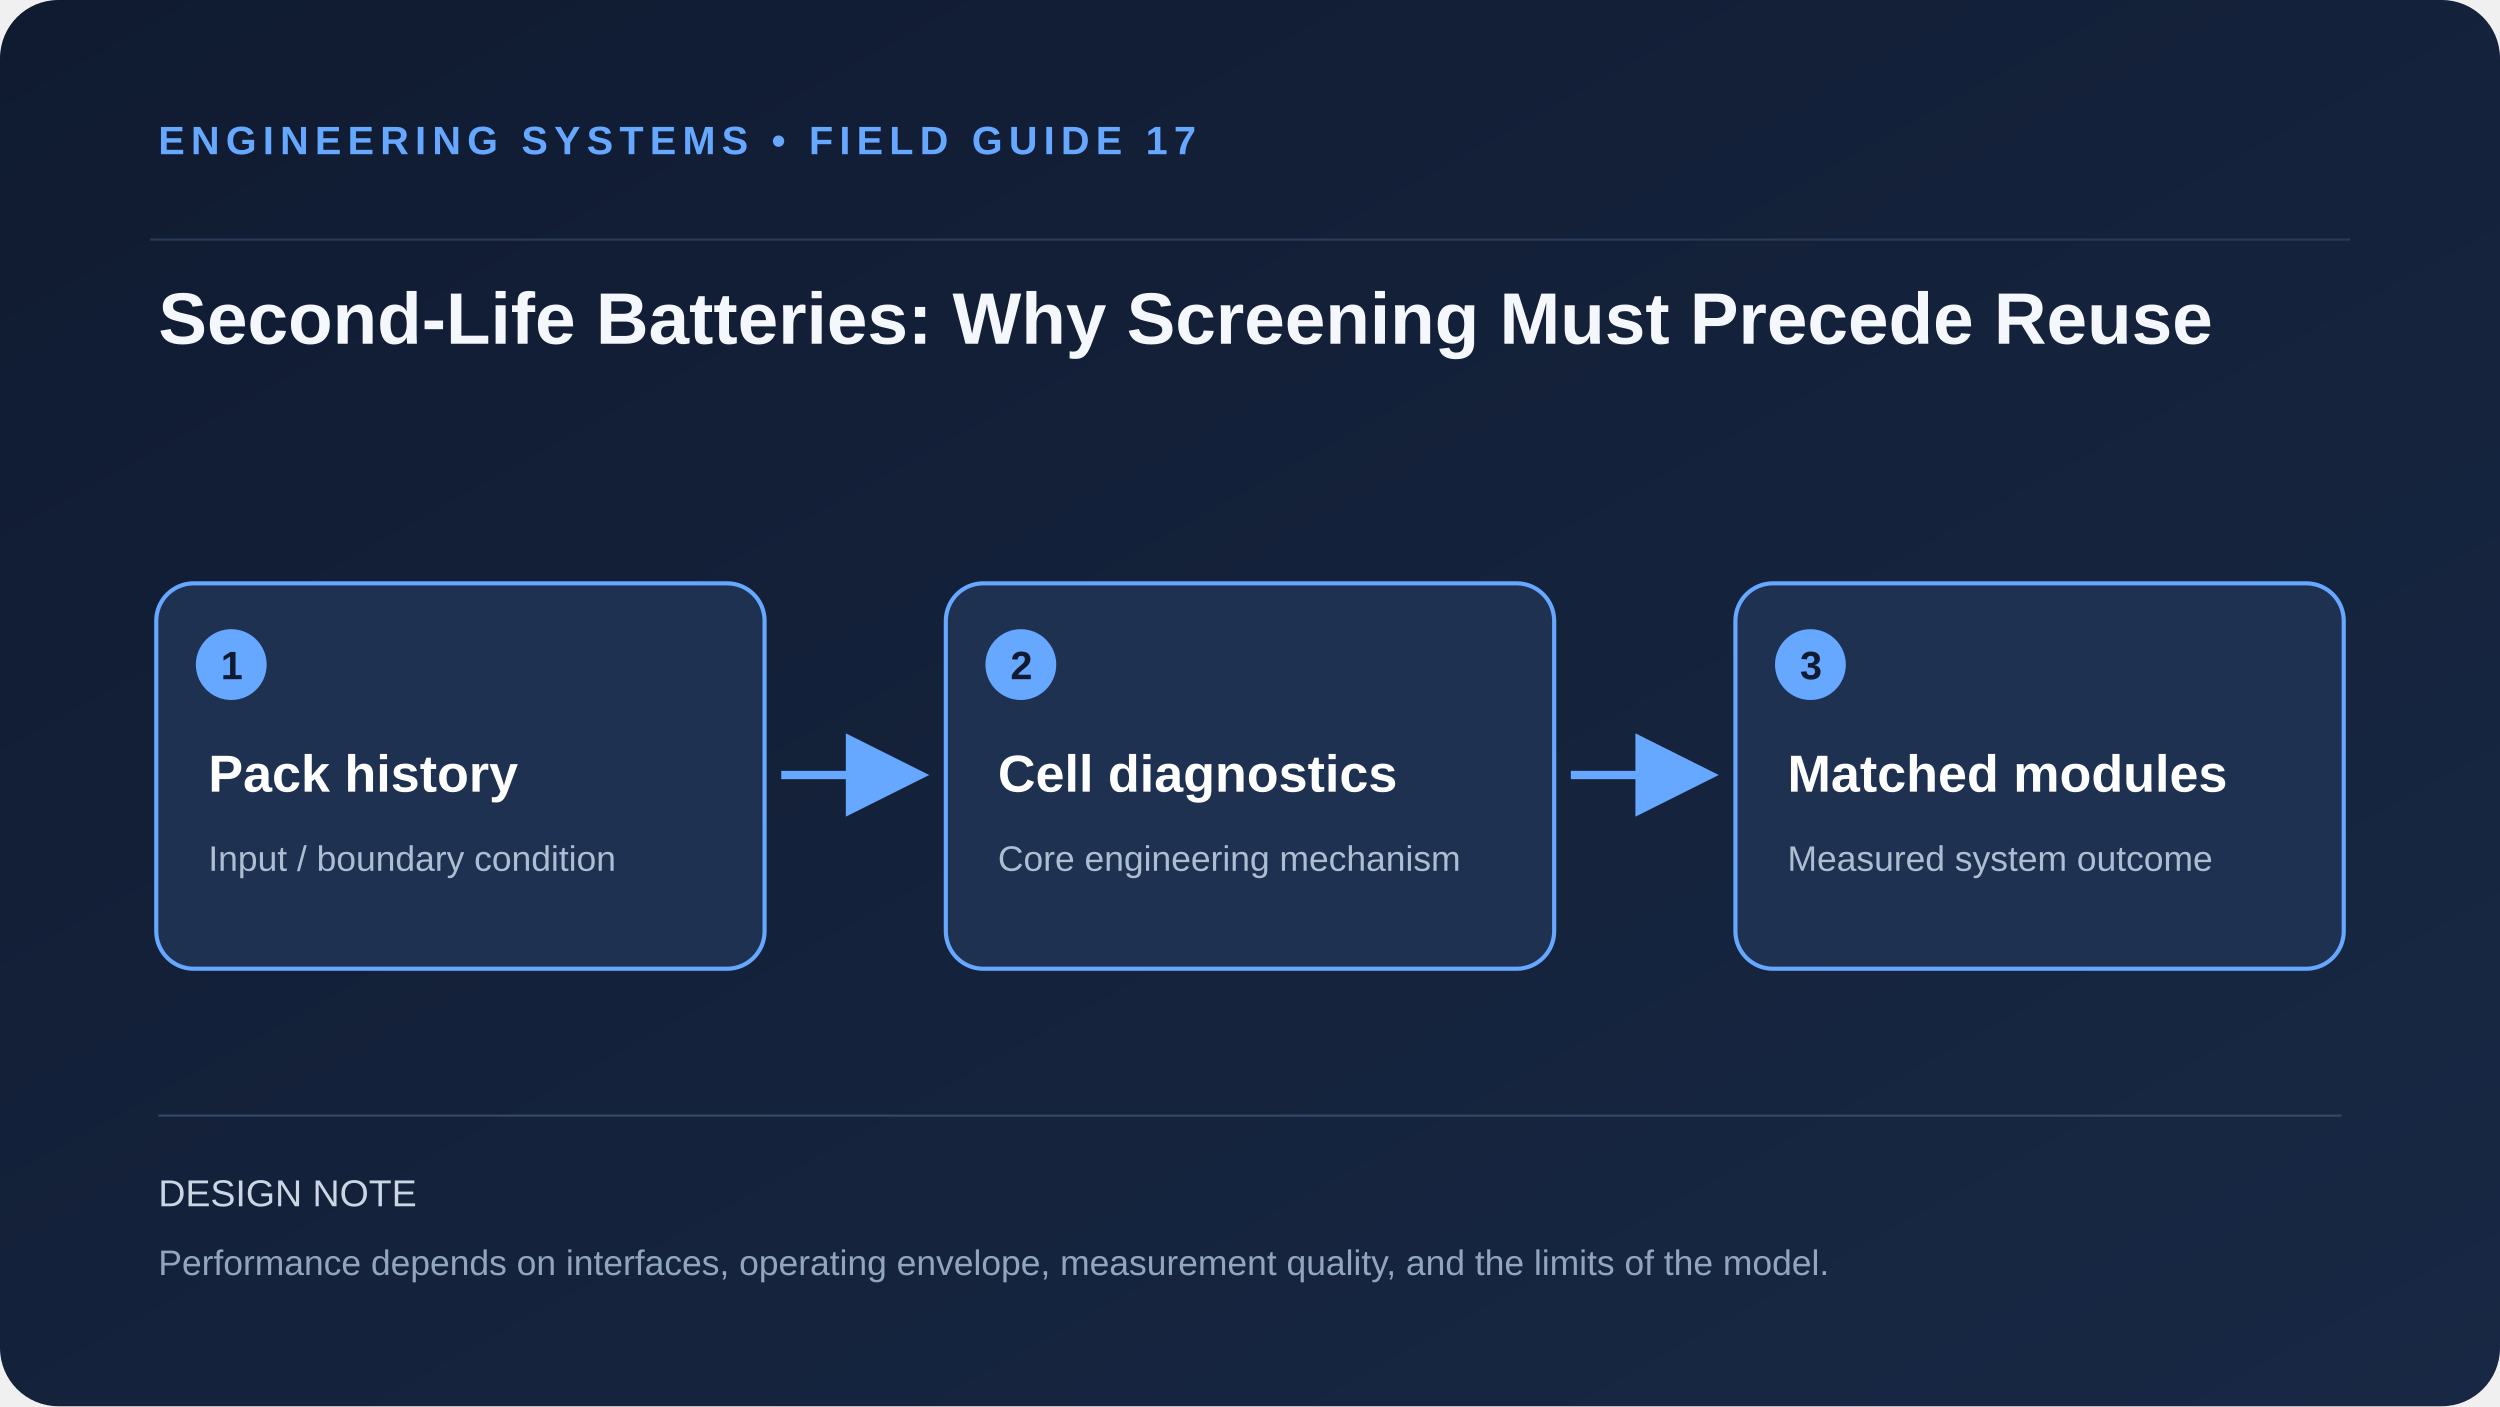
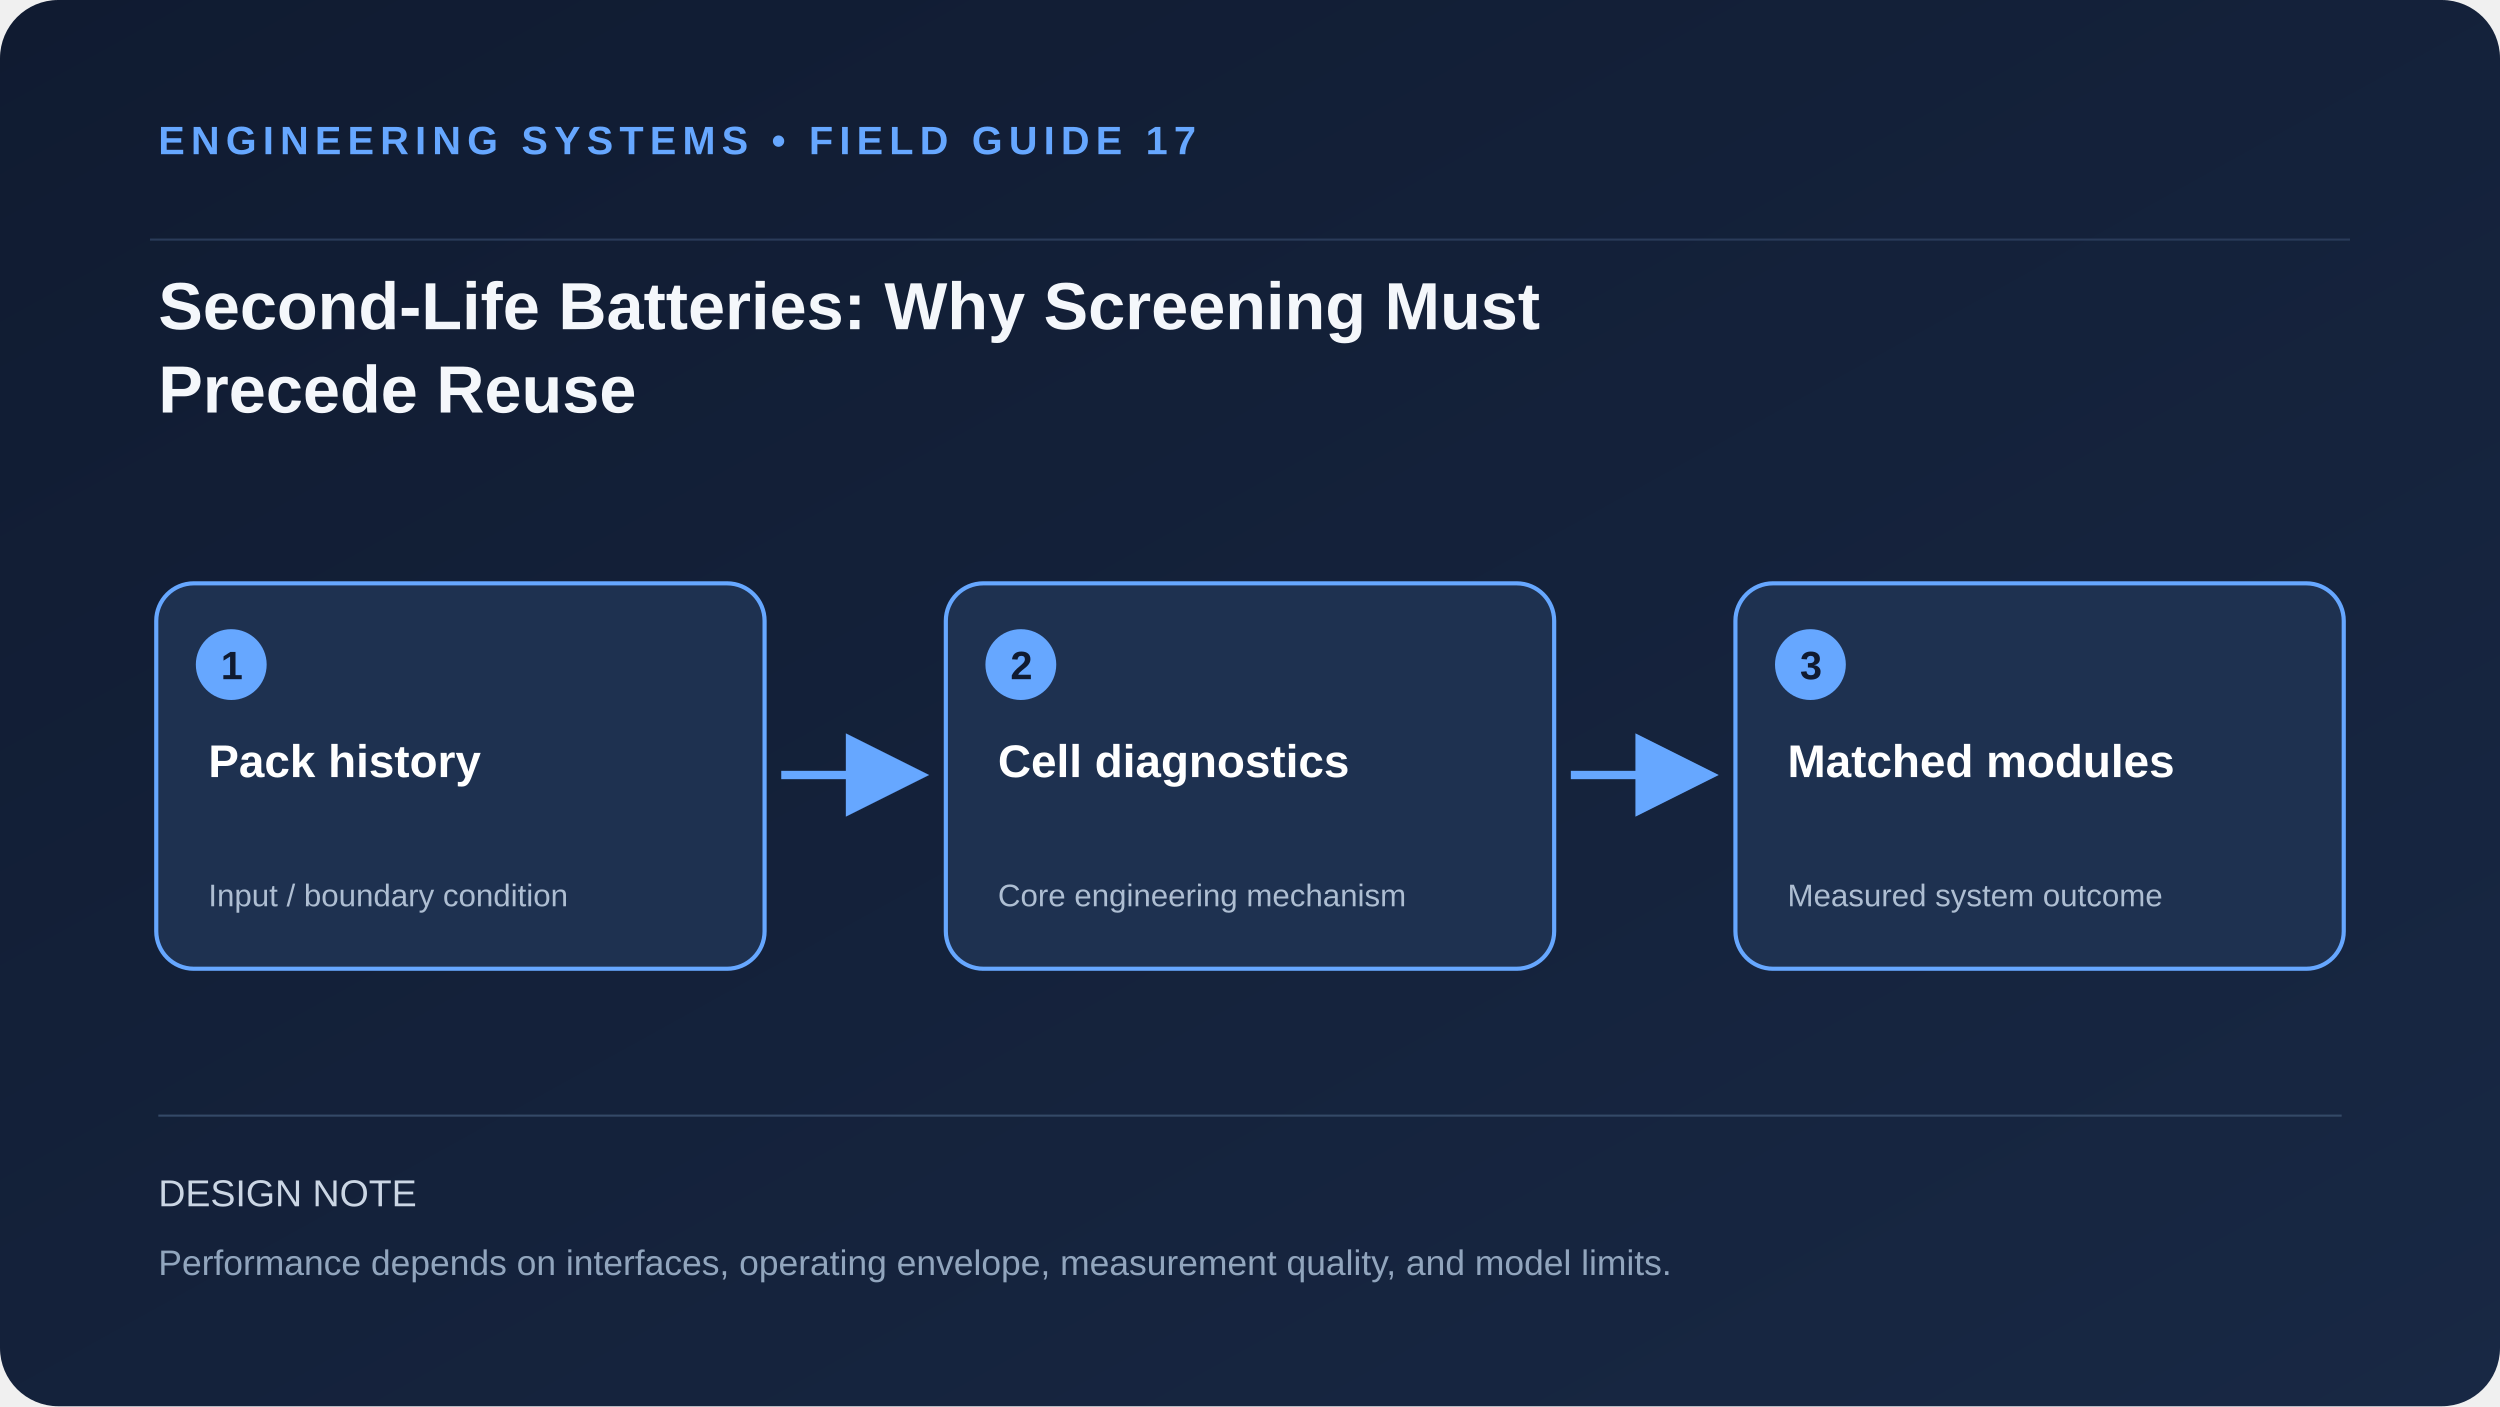
<svg xmlns="http://www.w3.org/2000/svg" width="1200" height="675" viewBox="0 0 1200 675" role="img" aria-labelledby="t d">
  <defs>
    <linearGradient id="bg" x2="1" y2="1">
      <stop stop-color="#101b31" />
      <stop offset="1" stop-color="#182844" />
    </linearGradient>
    <marker id="arrow" markerWidth="10" markerHeight="10" refX="8" refY="5" orient="auto">
      <path d="M0 0L10 5L0 10z" fill="#66a7ff" />
    </marker>
  </defs>
  <rect width="1200" height="675" rx="28" fill="url(#bg)" />
  <path d="M72 115H1128" stroke="#2a3b59" />
  <text x="76" y="74" fill="#66a7ff" font-family="Arial,sans-serif" font-size="19" font-weight="700" letter-spacing="3">ENGINEERING SYSTEMS • FIELD GUIDE 17</text>
-   <text x="76" y="165" fill="#f4f7fb" font-family="Arial,sans-serif" font-size="35" font-weight="700">Second-Life Batteries: Why Screening Must Precede Reuse</text>
+   <text x="76" y="158" fill="#f4f7fb" font-family="Arial,sans-serif" font-size="32" font-weight="700">
+     <tspan x="76" dy="0">Second-Life Batteries: Why Screening Must</tspan>
+     <tspan x="76" dy="40">Precede Reuse</tspan>
+   </text>
  <g font-family="Arial,sans-serif">
    <rect x="75" y="280" width="292" height="185" rx="18" fill="#1e3150" stroke="#66a7ff" stroke-width="2" />
    <circle cx="111" cy="319" r="17" fill="#66a7ff" />
    <text x="106" y="326" fill="#101b31" font-size="19" font-weight="700">1</text>
-     <text x="100" y="380" fill="#fff" font-size="25" font-weight="700">Pack history</text>
-     <text x="100" y="418" fill="#aebed2" font-size="17">Input / boundary condition</text>
+     <text x="100" y="373" fill="#fff" font-size="22" font-weight="700">
+       <tspan x="100" dy="0">Pack history</tspan>
+     </text>
+     <text x="100" y="435" fill="#aebed2" font-size="15">Input / boundary condition</text>
    <rect x="454" y="280" width="292" height="185" rx="18" fill="#1e3150" stroke="#66a7ff" stroke-width="2" />
    <circle cx="490" cy="319" r="17" fill="#66a7ff" />
    <text x="485" y="326" fill="#101b31" font-size="19" font-weight="700">2</text>
-     <text x="479" y="380" fill="#fff" font-size="25" font-weight="700">Cell diagnostics</text>
-     <text x="479" y="418" fill="#aebed2" font-size="17">Core engineering mechanism</text>
+     <text x="479" y="373" fill="#fff" font-size="22" font-weight="700">
+       <tspan x="479" dy="0">Cell diagnostics</tspan>
+     </text>
+     <text x="479" y="435" fill="#aebed2" font-size="15">Core engineering mechanism</text>
    <rect x="833" y="280" width="292" height="185" rx="18" fill="#1e3150" stroke="#66a7ff" stroke-width="2" />
    <circle cx="869" cy="319" r="17" fill="#66a7ff" />
    <text x="864" y="326" fill="#101b31" font-size="19" font-weight="700">3</text>
-     <text x="858" y="380" fill="#fff" font-size="25" font-weight="700">Matched modules</text>
-     <text x="858" y="418" fill="#aebed2" font-size="17">Measured system outcome</text>
+     <text x="858" y="373" fill="#fff" font-size="22" font-weight="700">
+       <tspan x="858" dy="0">Matched modules</tspan>
+     </text>
+     <text x="858" y="435" fill="#aebed2" font-size="15">Measured system outcome</text>
    <path d="M375 372H438" stroke="#66a7ff" stroke-width="4" marker-end="url(#arrow)" />
    <path d="M754 372H817" stroke="#66a7ff" stroke-width="4" marker-end="url(#arrow)" />
  </g>
  <rect x="76" y="535" width="1048" height="1" fill="#344967" />
  <text x="76" y="579" fill="#cbd6e4" font-family="Arial,sans-serif" font-size="18">DESIGN NOTE</text>
-   <text x="76" y="612" fill="#91a5bd" font-family="Arial,sans-serif" font-size="17">Performance depends on interfaces, operating envelope, measurement quality, and the limits of the model.</text>
+   <text x="76" y="612" fill="#91a5bd" font-family="Arial,sans-serif" font-size="17">Performance depends on interfaces, operating envelope, measurement quality, and model limits.</text>
</svg>
